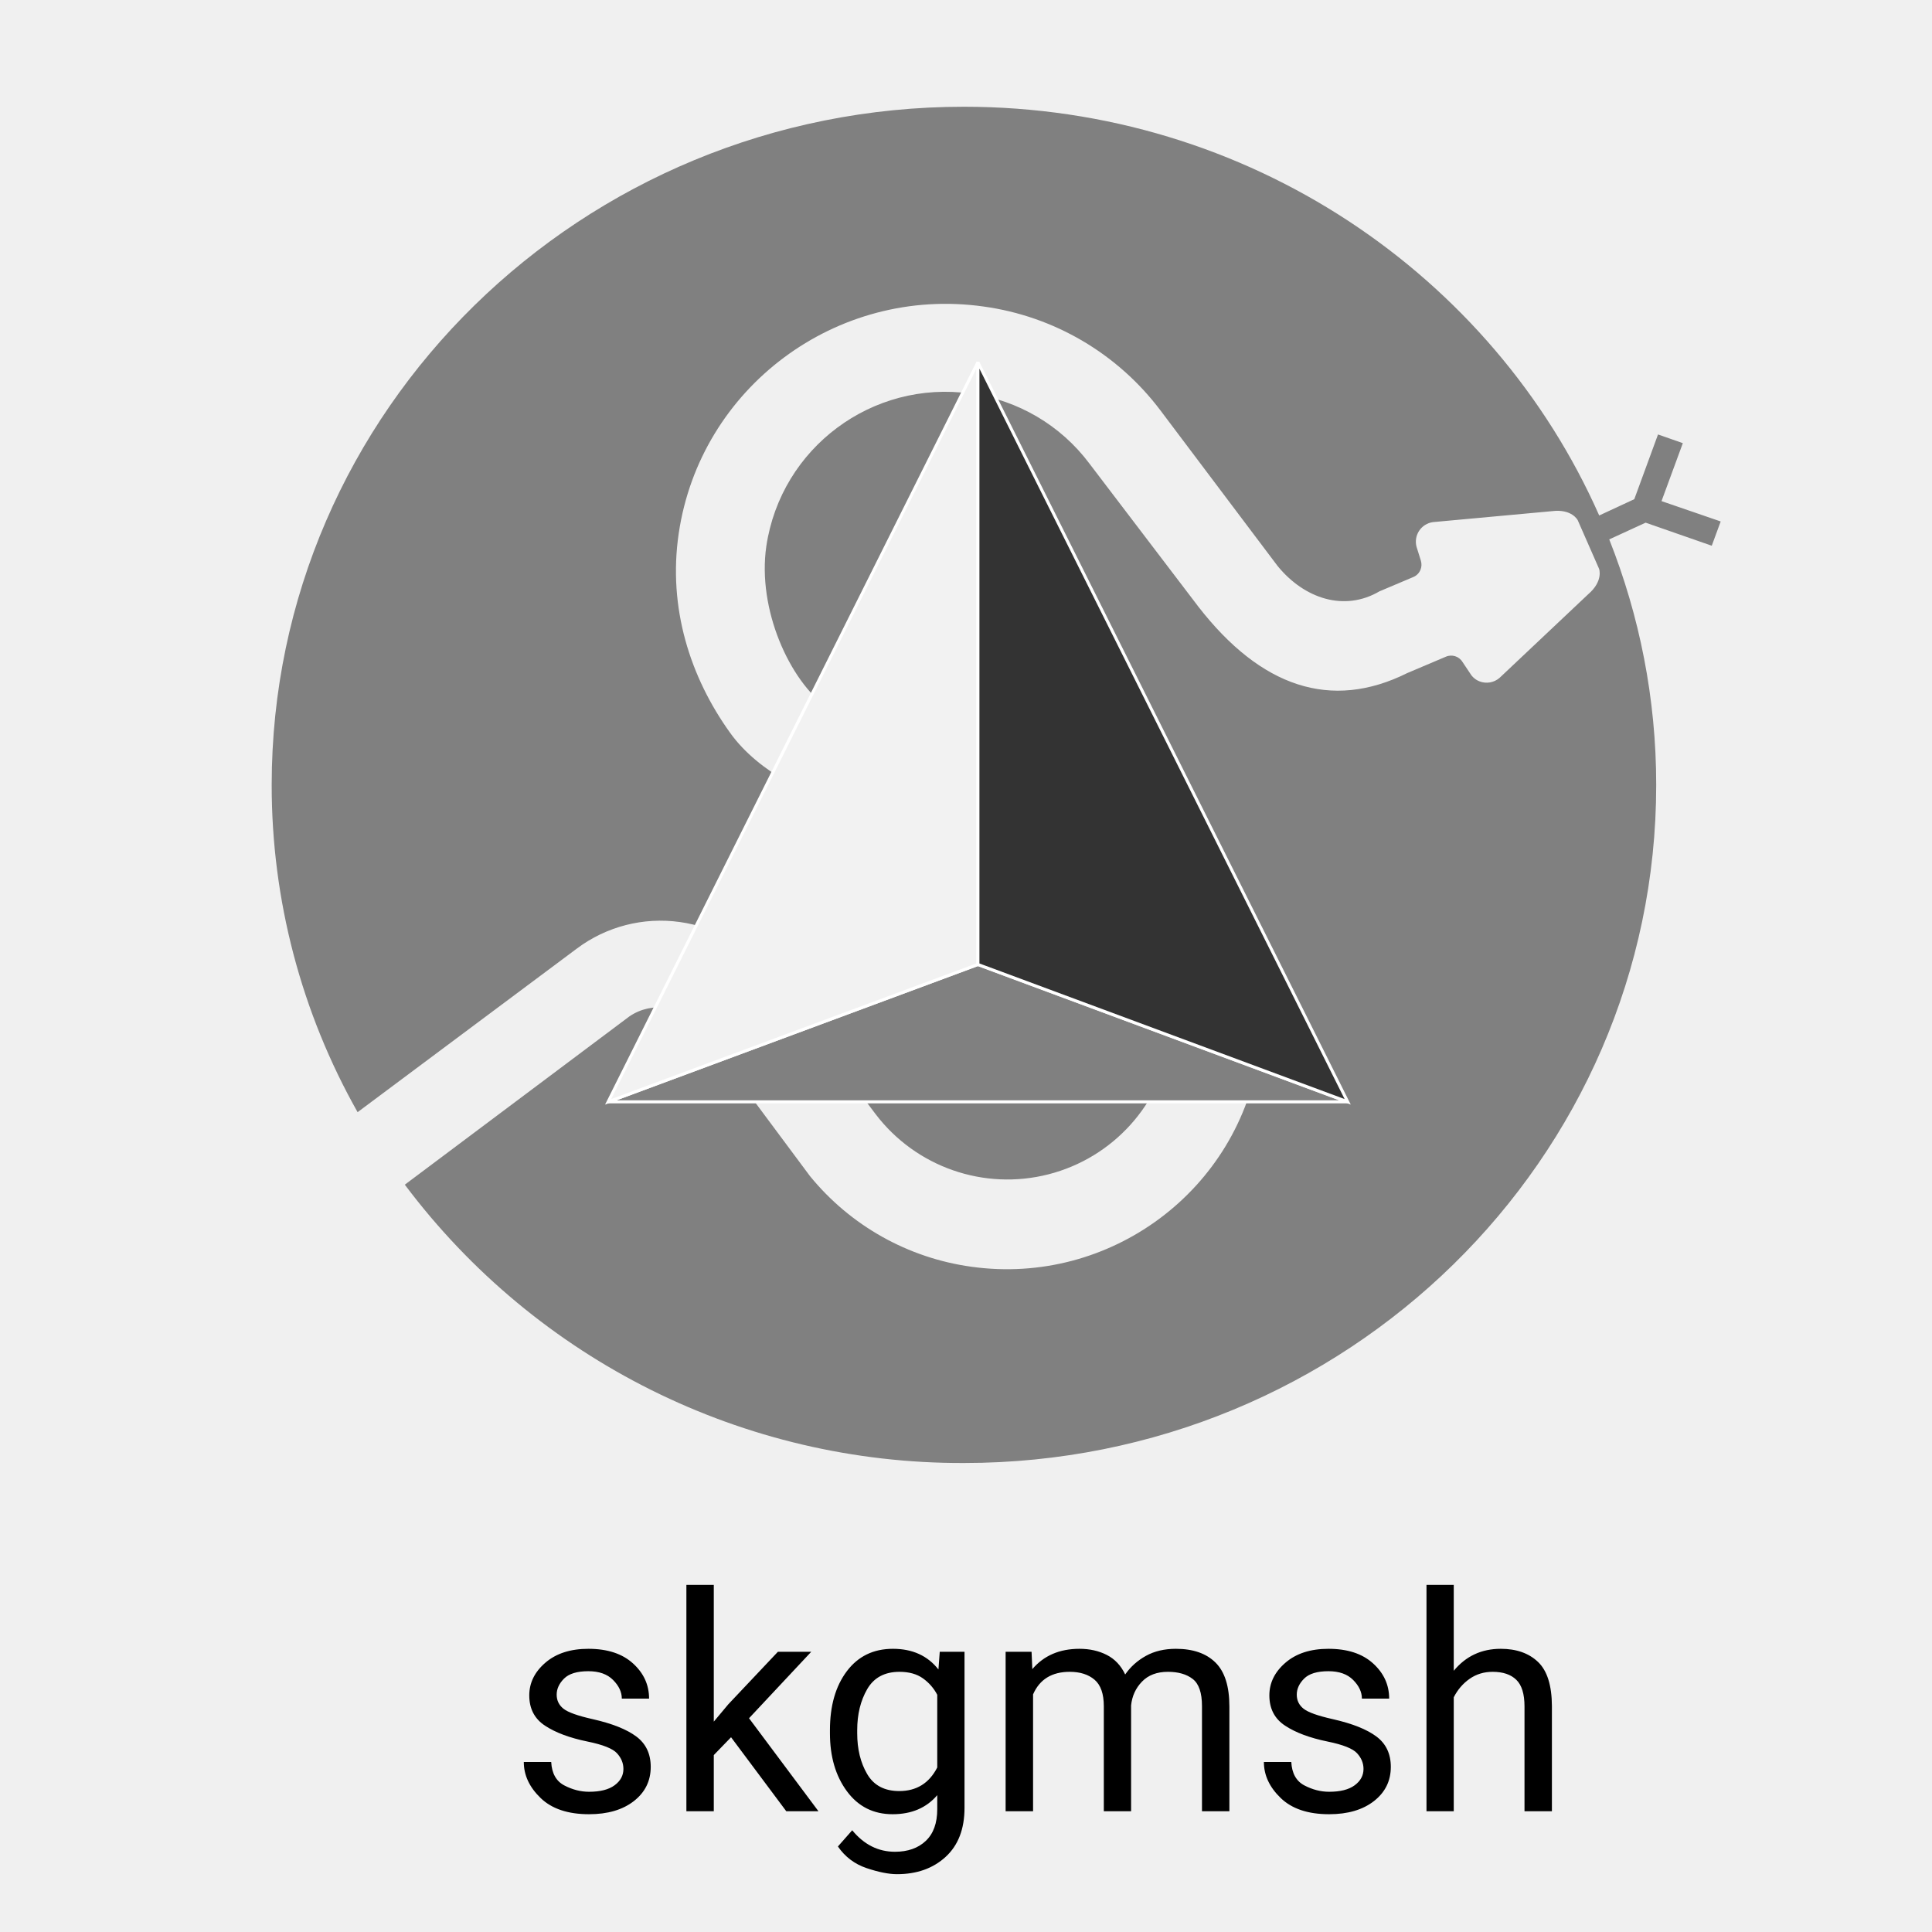
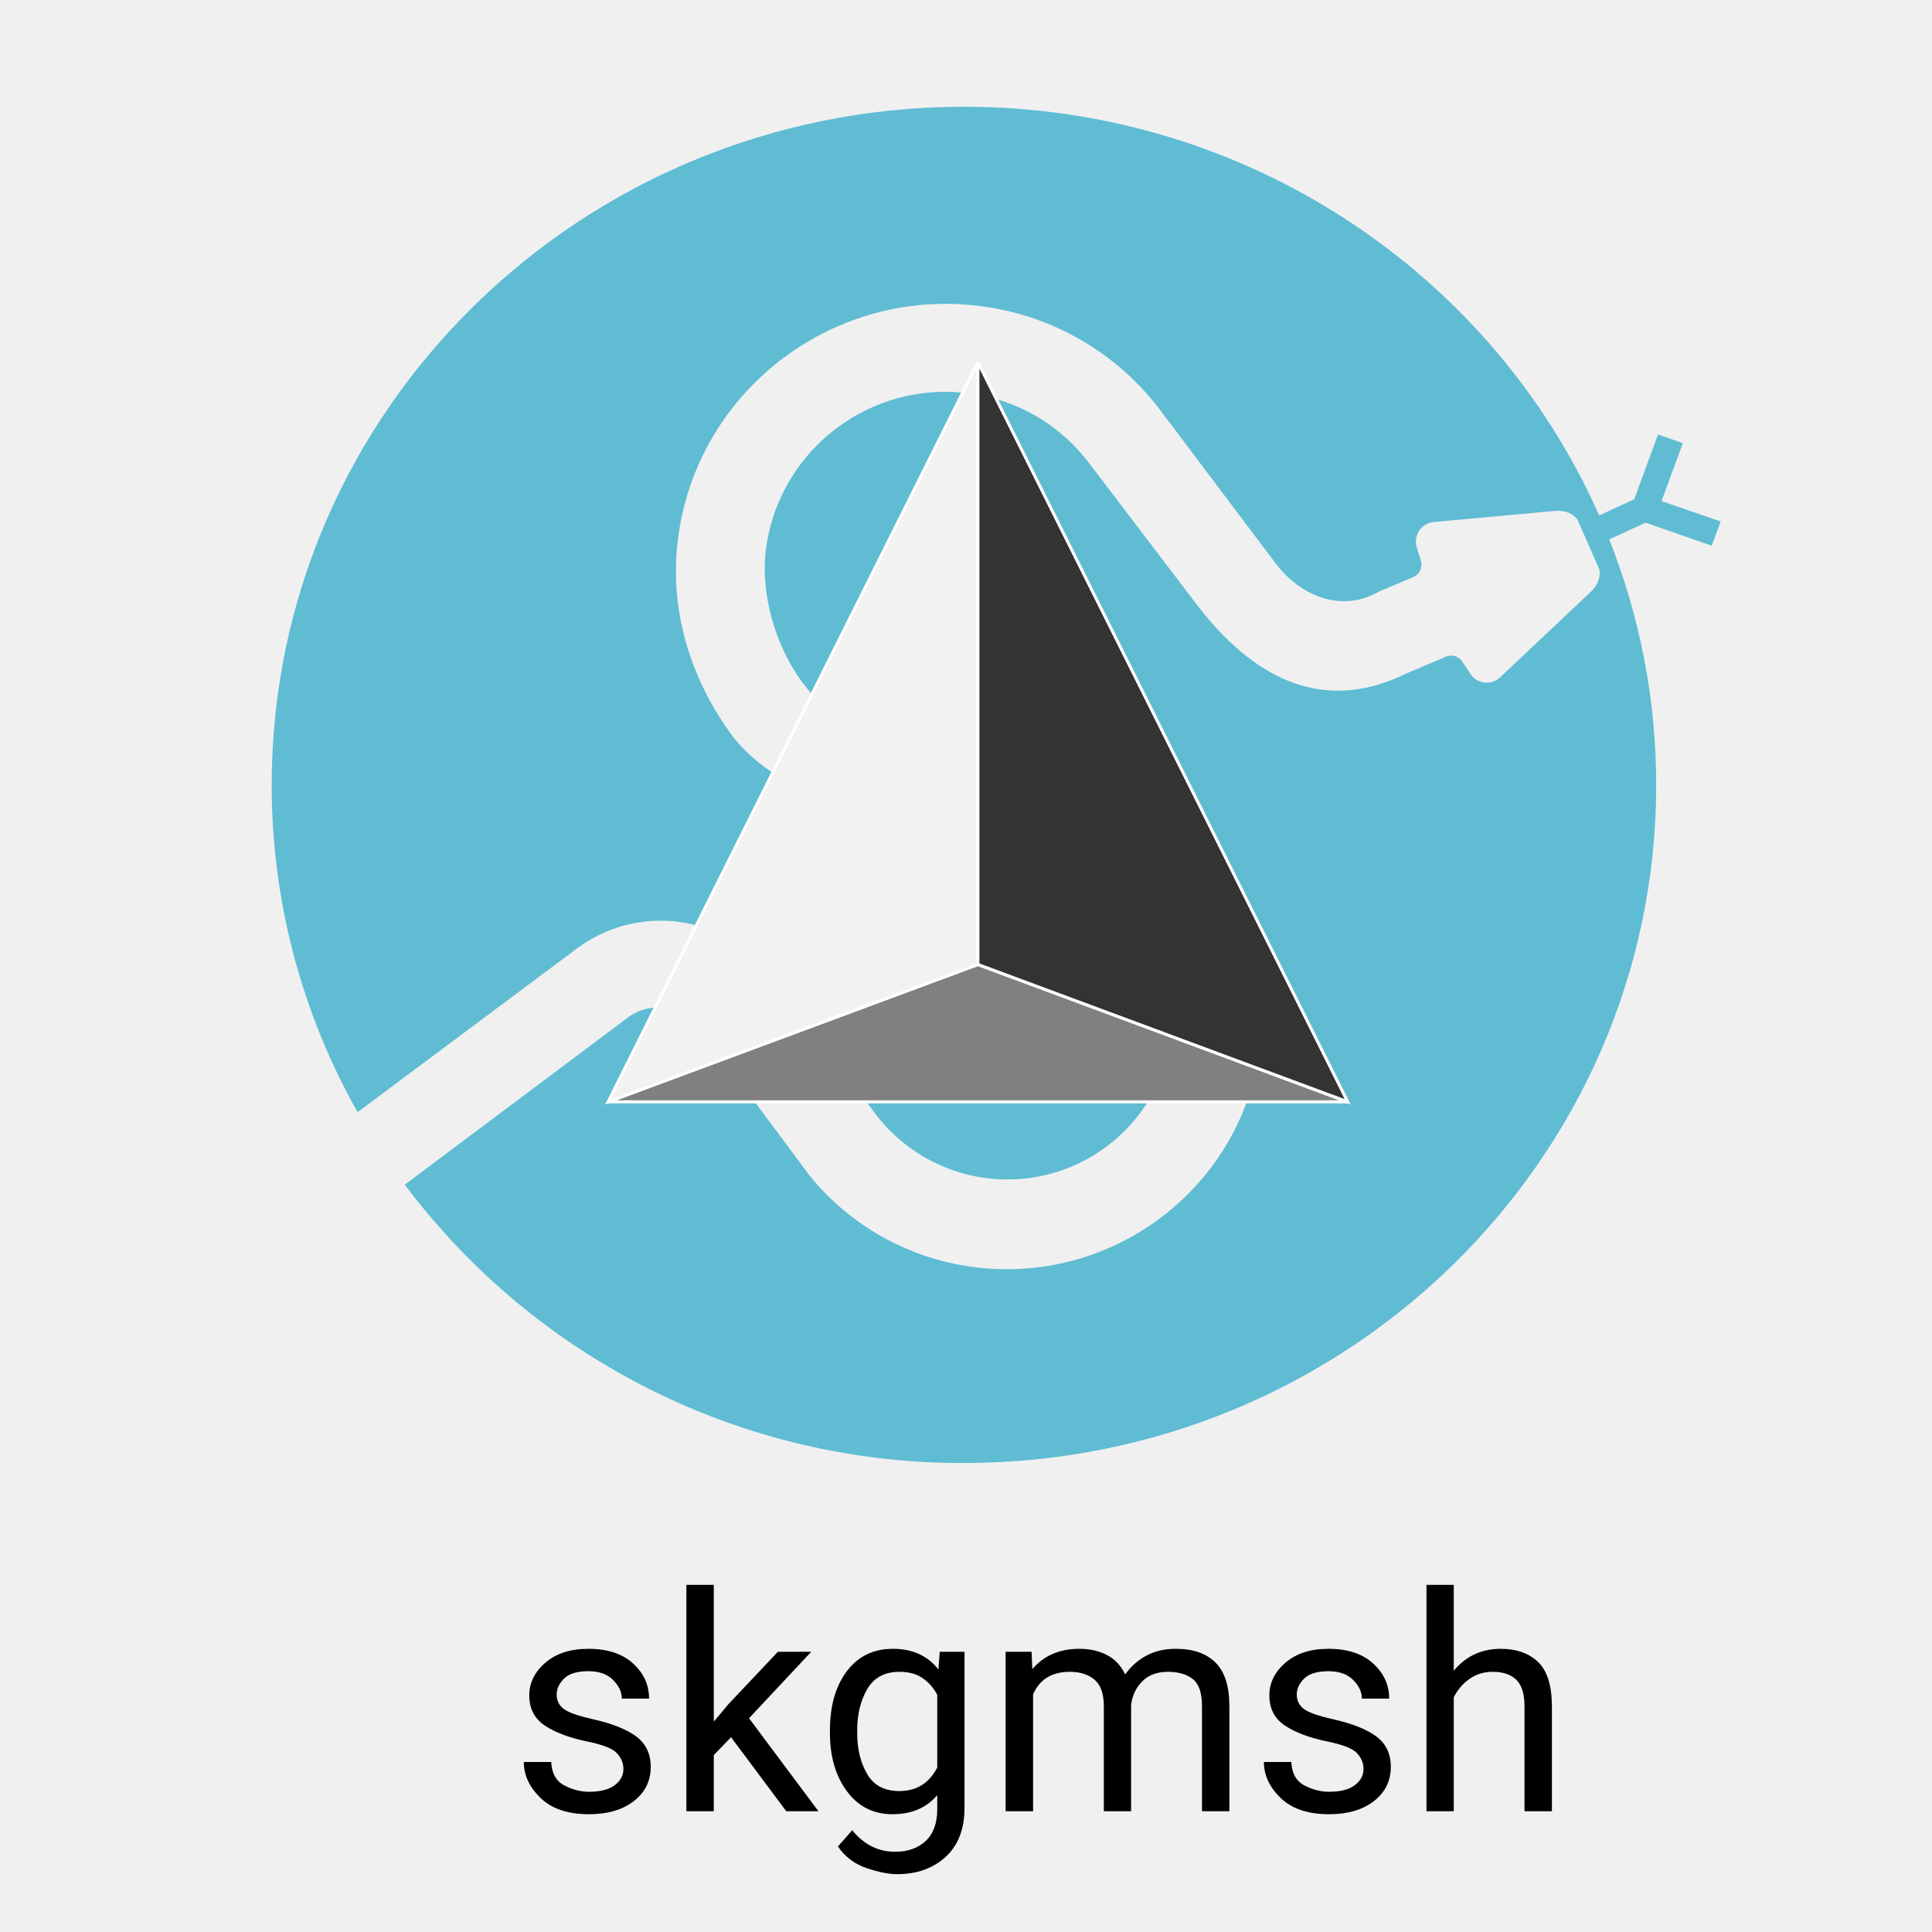
<svg xmlns="http://www.w3.org/2000/svg" viewBox="-20 -20 540 640" text-anchor="middle" version="1.1" width="800" height="800">
  <g transform="scale(20) translate(1)">
-     <path style="fill:#808080;fill-opacity:1;stroke:none;stroke-width:0" d="M15.697 13.496c-.784-1.072-1.982-1.519-3.694-1.88l-1.592-.375-1.201-.515c-.631-.446-1.17-1.634-1.017-2.681a3 3 0 0 1 3.386-2.526 2.962 2.962 0 0 1 1.962 1.155L15.35 9.05c1.033 1.33 2.195 1.727 3.459 1.098l.637-.27a.22.22 0 0 1 .278.087l.127.19a.311.311 0 0 0 .156.131.326.326 0 0 0 .33-.058l1.467-1.384c.257-.22.182-.422.182-.422l-.354-.806s-.097-.193-.431-.149l-1.968.181a.327.327 0 0 0-.27.411l.071.227c.014.047.014.1-.005.148a.219.219 0 0 1-.124.125l-.556.235c-.582.341-1.244.123-1.686-.417l-.505-.67-1.438-1.91a4.421 4.421 0 0 0-2.929-1.72C9.355 3.733 7.095 5.42 6.741 7.84c-.179 1.22.187 2.375.855 3.302.485.674 1.373 1.06 1.854 1.18l1.262.36 1.208.277c.166.04.634.155.91.255.256.092.845.31 1.324.701.572.582.875 1.413.746 2.284a2.744 2.744 0 0 1-4.897 1.255l-1.726-2.292a2.294 2.294 0 0 0-1.514-.89 2.31 2.31 0 0 0-1.708.439l-3.632 2.71A11.002 11.002 0 0 1 0 12C0 5.798 5.133.768 11.465.768c4.715 0 8.761 2.788 10.523 6.77l.581-.27.393-1.072.411.144-.353.96.98.337-.148.402-1.095-.382-.603.277c.5 1.262.778 2.632.778 4.066 0 6.203-5.135 11.232-11.467 11.232a11.526 11.526 0 0 1-9.26-4.61l3.721-2.788a.855.855 0 0 1 1.163.19l1.826 2.455a4.186 4.186 0 0 0 2.673 1.502c2.302.322 4.439-1.273 4.773-3.563a4.14 4.14 0 0 0-.664-2.922" />
+     <path style="fill:#5fbcd3;fill-opacity:1;stroke:none;stroke-width:0" d="M15.697 13.496c-.784-1.072-1.982-1.519-3.694-1.88l-1.592-.375-1.201-.515c-.631-.446-1.17-1.634-1.017-2.681a3 3 0 0 1 3.386-2.526 2.962 2.962 0 0 1 1.962 1.155L15.35 9.05c1.033 1.33 2.195 1.727 3.459 1.098l.637-.27a.22.22 0 0 1 .278.087l.127.19a.311.311 0 0 0 .156.131.326.326 0 0 0 .33-.058l1.467-1.384c.257-.22.182-.422.182-.422l-.354-.806s-.097-.193-.431-.149l-1.968.181a.327.327 0 0 0-.27.411l.071.227c.014.047.014.1-.005.148a.219.219 0 0 1-.124.125l-.556.235c-.582.341-1.244.123-1.686-.417l-.505-.67-1.438-1.91a4.421 4.421 0 0 0-2.929-1.72C9.355 3.733 7.095 5.42 6.741 7.84c-.179 1.22.187 2.375.855 3.302.485.674 1.373 1.06 1.854 1.18l1.262.36 1.208.277c.166.04.634.155.91.255.256.092.845.31 1.324.701.572.582.875 1.413.746 2.284a2.744 2.744 0 0 1-4.897 1.255l-1.726-2.292a2.294 2.294 0 0 0-1.514-.89 2.31 2.31 0 0 0-1.708.439l-3.632 2.71A11.002 11.002 0 0 1 0 12C0 5.798 5.133.768 11.465.768c4.715 0 8.761 2.788 10.523 6.77l.581-.27.393-1.072.411.144-.353.96.98.337-.148.402-1.095-.382-.603.277c.5 1.262.778 2.632.778 4.066 0 6.203-5.135 11.232-11.467 11.232a11.526 11.526 0 0 1-9.26-4.61l3.721-2.788a.855.855 0 0 1 1.163.19l1.826 2.455a4.186 4.186 0 0 0 2.673 1.502c2.302.322 4.439-1.273 4.773-3.563a4.14 4.14 0 0 0-.664-2.922" />
  </g>
  <g transform="matrix(1, 0, 0, 1, -217.8543, 76.31001)">
    <path style="fill:#808080;fill-opacity:1;stroke:white;stroke-width:1" d="M 349.299 268.69 L 471.799 223.19 L 594.299 268.69 L 349.299 268.69 Z" />
    <path style="fill:#f2f2f2;fill-opacity:1;stroke:white;stroke-width:1" d="M 349.299 268.69 L 471.799 223.19 L 471.799 23.69 L 349.299 268.69 Z" />
    <path style="fill:#333333;fill-opacity:1;stroke:white;stroke-width:1" d="M 594.299 268.69 L 471.799 223.19 L 471.799 23.69 L 594.299 268.69 Z" />
  </g>
  <text xml:space="preserve" style="font-size:100px;font-family:Roboto;fill:#000000;stroke:none" x="250" y="580">
    <tspan> skgmsh </tspan>
  </text>
</svg>
